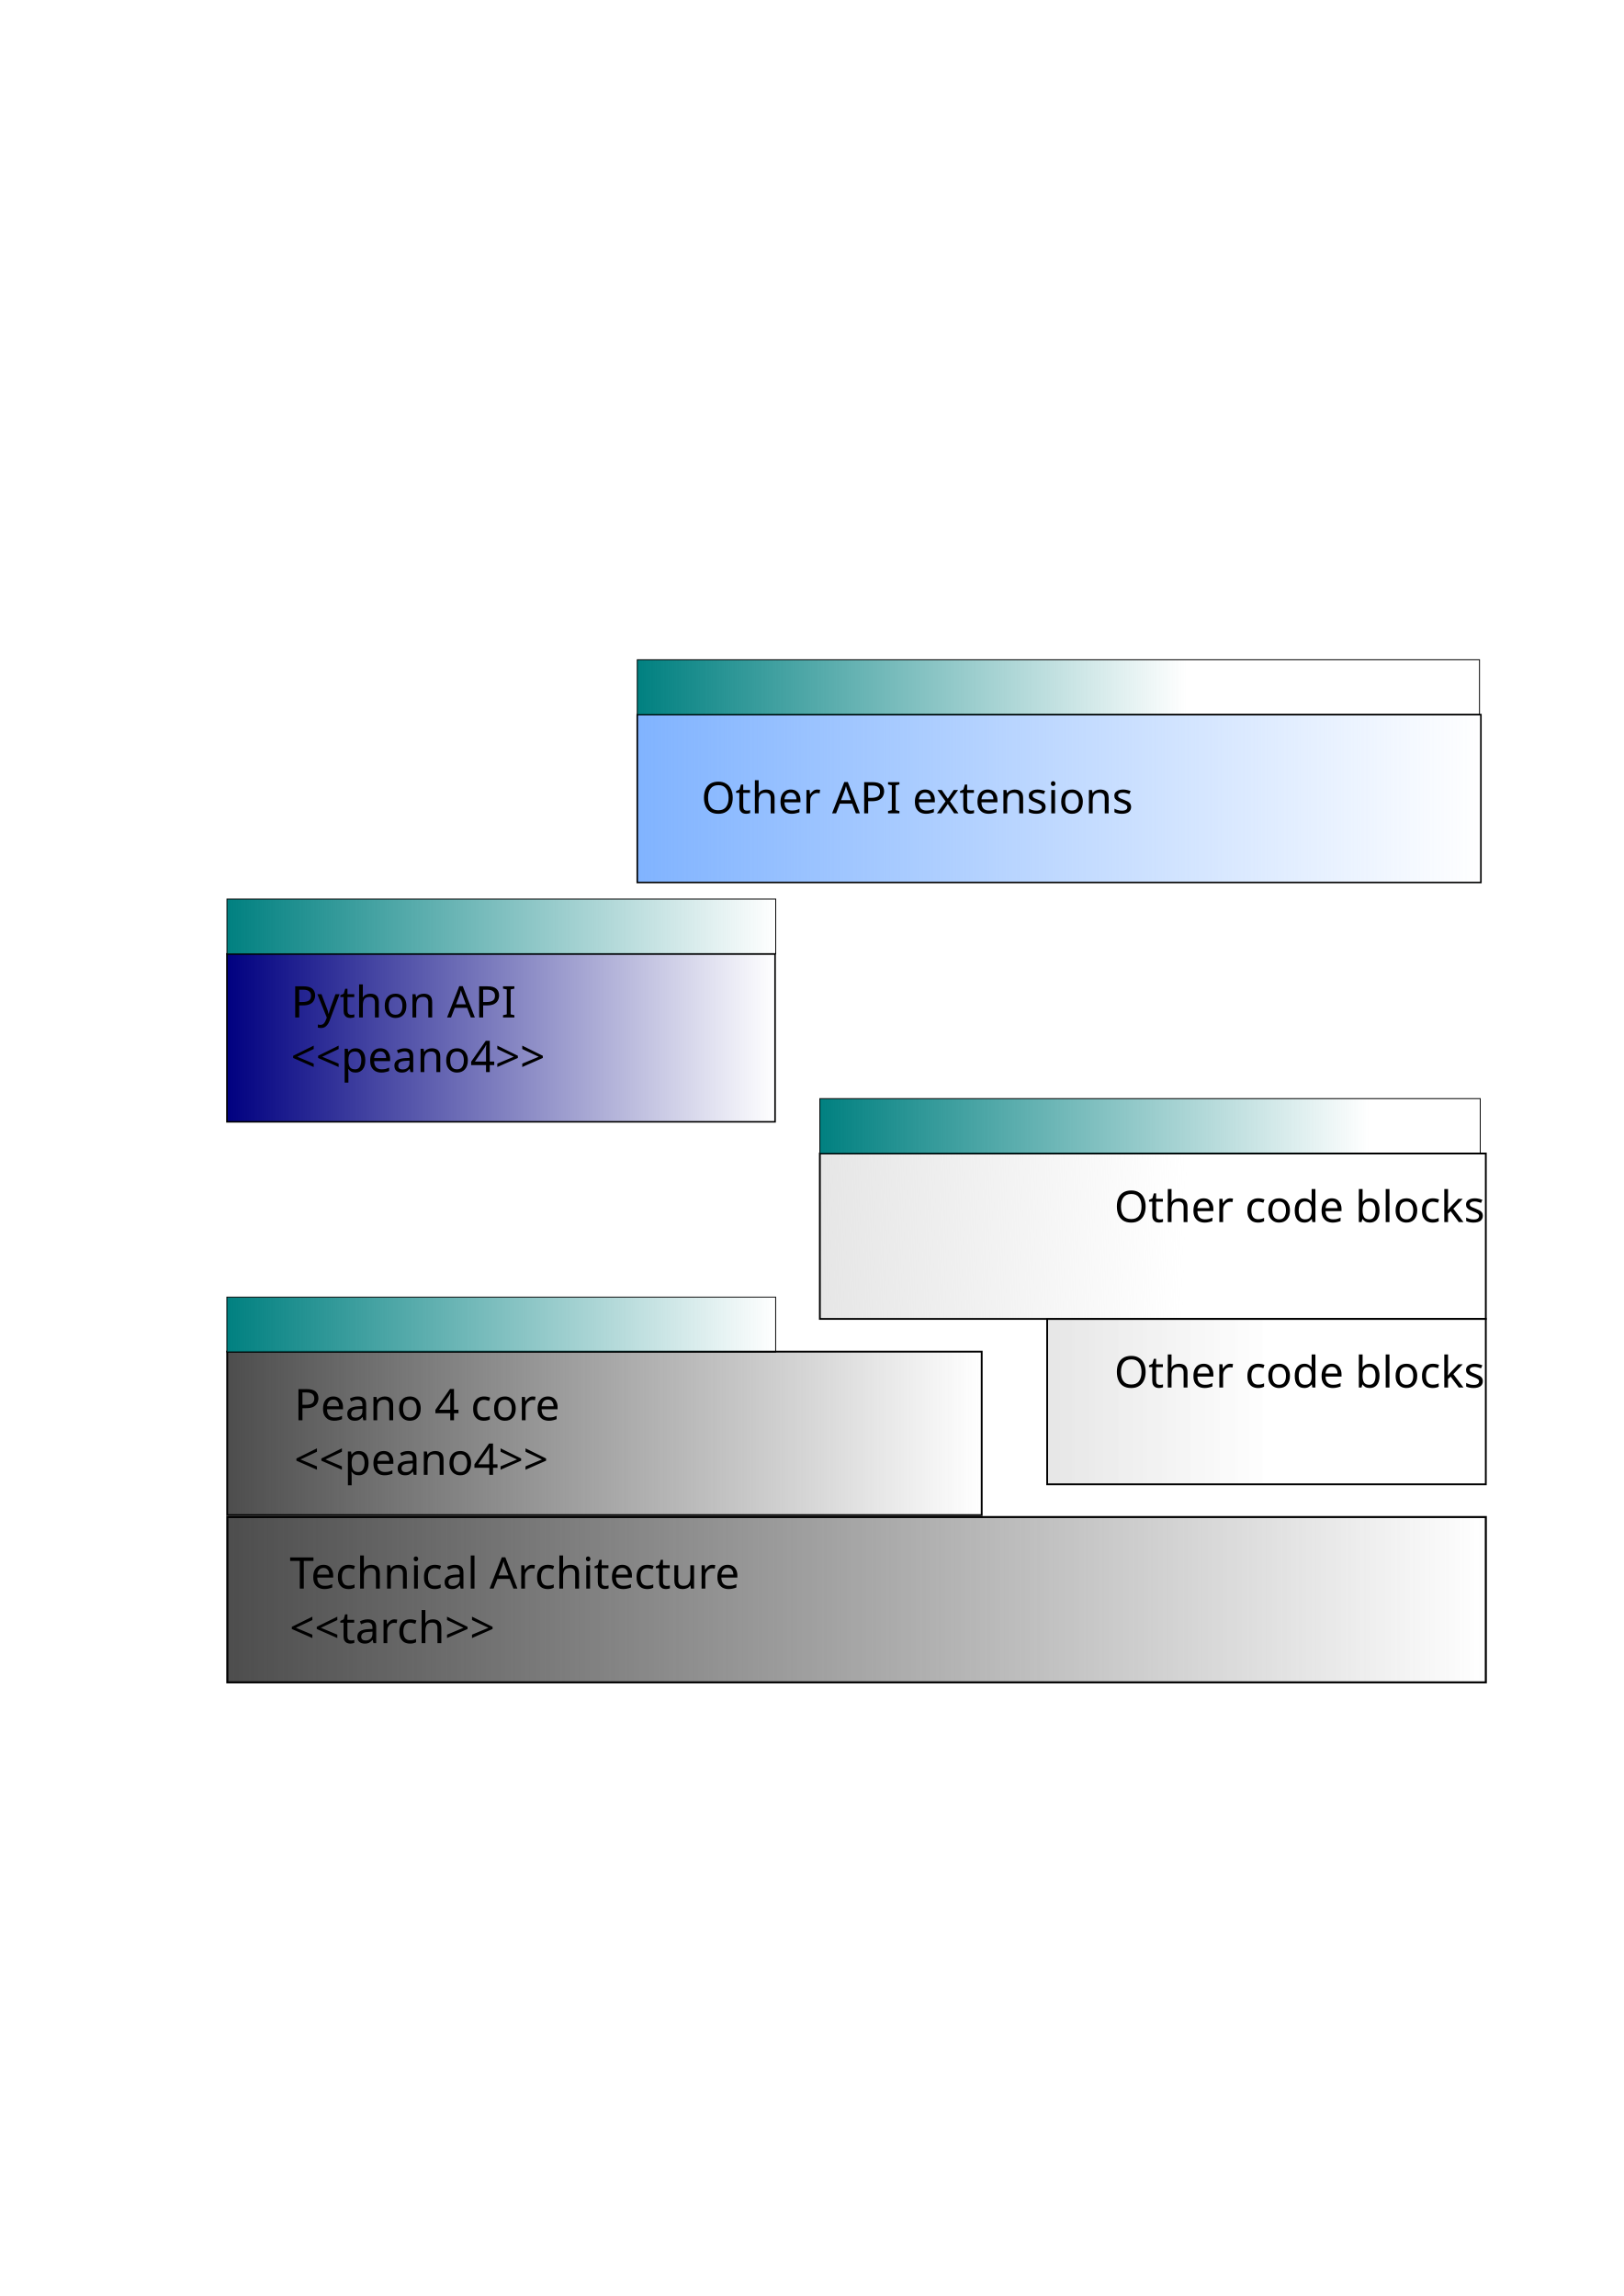
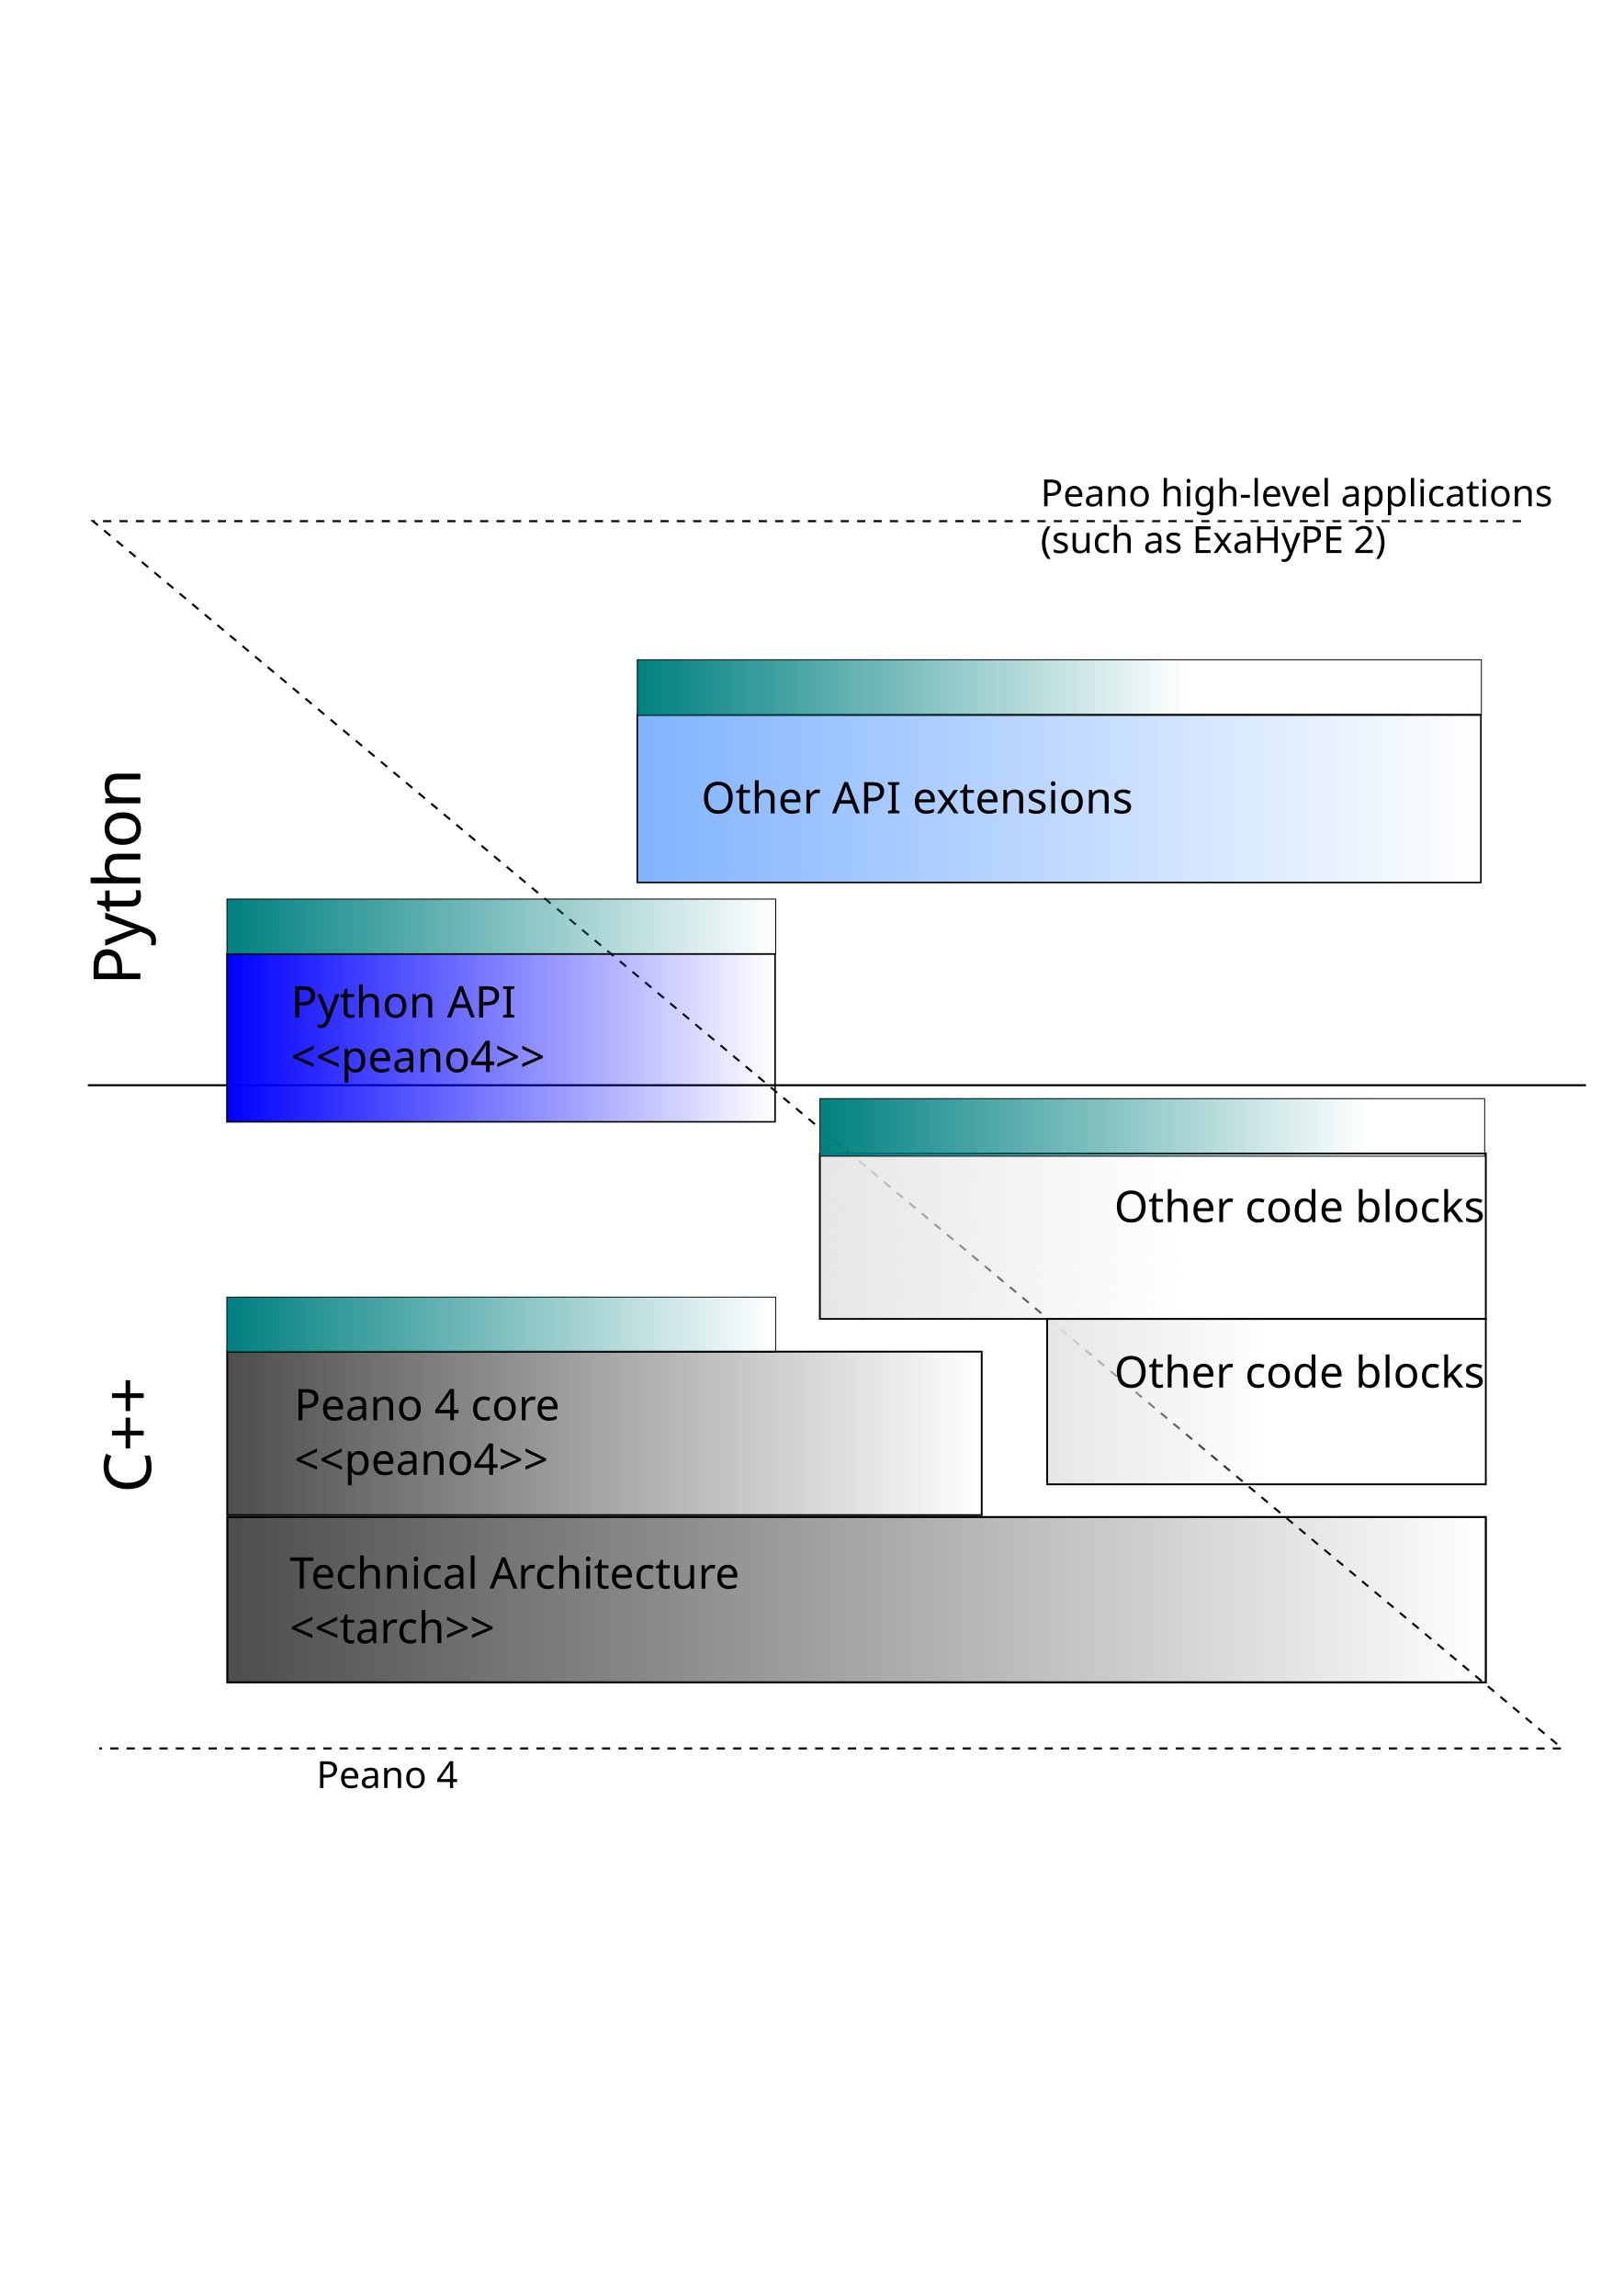
<svg xmlns="http://www.w3.org/2000/svg" xmlns:xlink="http://www.w3.org/1999/xlink" width="210mm" height="297mm" viewBox="0 0 210 297" version="1.1" id="svg8">
  <defs id="defs2">
+     <linearGradient id="linearGradient896">
+       <stop style="stop-color:#0000ff;stop-opacity:1;" offset="0" id="stop892" />
+       <stop style="stop-color:#0000ff;stop-opacity:0;" offset="1" id="stop894" />
+     </linearGradient>
    <linearGradient id="linearGradient1202">
      <stop style="stop-color:#80b3ff;stop-opacity:1;" offset="0" id="stop1198" />
      <stop style="stop-color:#80b3ff;stop-opacity:0;" offset="1" id="stop1200" />
    </linearGradient>
    <linearGradient id="linearGradient1192">
      <stop style="stop-color:#e6e6e6;stop-opacity:1;" offset="0" id="stop1188" />
      <stop style="stop-color:#e6e6e6;stop-opacity:0;" offset="1" id="stop1190" />
    </linearGradient>
    <linearGradient id="linearGradient1172">
      <stop style="stop-color:#4d4d4d;stop-opacity:1;" offset="0" id="stop1168" />
      <stop style="stop-color:#4d4d4d;stop-opacity:0;" offset="1" id="stop1170" />
-     </linearGradient>
-     <linearGradient id="linearGradient1154">
-       <stop style="stop-color:#000080;stop-opacity:1;" offset="0" id="stop1150" />
-       <stop style="stop-color:#000080;stop-opacity:0;" offset="1" id="stop1152" />
    </linearGradient>
    <linearGradient id="linearGradient1065">
      <stop style="stop-color:#008080;stop-opacity:1;" offset="0" id="stop1061" />
      <stop style="stop-color:#008080;stop-opacity:0;" offset="1" id="stop1063" />
    </linearGradient>
    <linearGradient id="linearGradient968">
      <stop style="stop-color:#0000ff;stop-opacity:1;" offset="0" id="stop964" />
      <stop style="stop-color:#0000ff;stop-opacity:0;" offset="1" id="stop966" />
    </linearGradient>
    <linearGradient id="linearGradient856">
      <stop style="stop-color:#b3b3b3;stop-opacity:1;" offset="0" id="stop852" />
      <stop style="stop-color:#b3b3b3;stop-opacity:0;" offset="1" id="stop854" />
    </linearGradient>
    <linearGradient gradientTransform="translate(106.0516,4.7841797e-6)" xlink:href="#linearGradient856" id="linearGradient858-3" x1="29.267" y1="185.415" x2="85.659" y2="185.415" gradientUnits="userSpaceOnUse" />
    <linearGradient gradientTransform="translate(106.0516,-21.3973)" xlink:href="#linearGradient856" id="linearGradient858-3-2" x1="-17.772" y1="185.415" x2="85.659" y2="185.415" gradientUnits="userSpaceOnUse" />
    <linearGradient xlink:href="#linearGradient968" id="linearGradient970-9" x1="29.251" y1="120.894" x2="138.028" y2="120.894" gradientUnits="userSpaceOnUse" gradientTransform="translate(53.06875,-10.71501)" />
    <linearGradient xlink:href="#linearGradient1065" id="linearGradient1067" x1="7.485" y1="163.9" x2="78.576" y2="163.9" gradientUnits="userSpaceOnUse" gradientTransform="matrix(1.001215,0,0,0.3269469,21.74631,117.7492)" />
    <linearGradient xlink:href="#linearGradient1065" id="linearGradient1067-7" x1="7.485" y1="163.9" x2="78.576" y2="163.9" gradientUnits="userSpaceOnUse" gradientTransform="matrix(1.001215,0,0,0.3269469,98.44117,92.07549)" />
    <linearGradient xlink:href="#linearGradient1065" id="linearGradient1067-2" x1="7.485" y1="163.9" x2="78.576" y2="163.9" gradientUnits="userSpaceOnUse" gradientTransform="matrix(1.001215,0,0,0.3269469,21.7575,66.26485)" />
    <linearGradient xlink:href="#linearGradient1065" id="linearGradient1067-7-3" x1="7.485" y1="163.9" x2="78.576" y2="163.9" gradientUnits="userSpaceOnUse" gradientTransform="matrix(1.001215,0,0,0.3269469,74.82625,35.3072)" />
-     <linearGradient xlink:href="#linearGradient1154" id="linearGradient1156" x1="29.251" y1="134.257" x2="100.343" y2="134.257" gradientUnits="userSpaceOnUse" />
    <linearGradient xlink:href="#linearGradient1172" id="linearGradient1174" x1="29.267" y1="206.93" x2="192.299" y2="206.93" gradientUnits="userSpaceOnUse" />
    <linearGradient xlink:href="#linearGradient1172" id="linearGradient1176" x1="29.267" y1="185.415" x2="127.086" y2="185.415" gradientUnits="userSpaceOnUse" />
    <linearGradient xlink:href="#linearGradient1192" id="linearGradient1194" x1="135.319" y1="185.541" x2="164.488" y2="185.541" gradientUnits="userSpaceOnUse" />
    <linearGradient xlink:href="#linearGradient1192" id="linearGradient1196" x1="105.919" y1="164.143" x2="153.262" y2="165.48" gradientUnits="userSpaceOnUse" />
    <linearGradient xlink:href="#linearGradient1202" id="linearGradient1204" x1="82.32" y1="110.179" x2="191.631" y2="110.179" gradientUnits="userSpaceOnUse" />
+     <linearGradient xlink:href="#linearGradient896" id="linearGradient902" x1="29.251" y1="134.257" x2="100.343" y2="134.257" gradientUnits="userSpaceOnUse" />
  </defs>
  <g id="layer1">
+     <path style="fill:none;stroke:#000000;stroke-width:0.265;stroke-linecap:butt;stroke-linejoin:miter;stroke-opacity:1;stroke-miterlimit:4;stroke-dasharray:1.06,1.06;stroke-dashoffset:0" d="M 196.71,67.415 H 12.027 l 190.029,158.758 -189.227,0" id="path914" />
+     <path style="fill:none;stroke:#000000;stroke-width:0.265px;stroke-linecap:butt;stroke-linejoin:miter;stroke-opacity:1" d="M 11.359,140.38 H 205.129" id="path873" />
    <rect style="opacity:1;fill:url(#linearGradient1174);fill-opacity:1;stroke:#000000;stroke-width:0.265;stroke-linecap:round;stroke-miterlimit:4;stroke-dasharray:none;stroke-dashoffset:0;stroke-opacity:1" id="rect837" width="162.767" height="21.382" x="29.4" y="196.239" />
    <rect style="opacity:1;fill:url(#linearGradient1176);fill-opacity:1;stroke:#000000;stroke-width:0.233;stroke-linecap:round;stroke-miterlimit:4;stroke-dasharray:none;stroke-dashoffset:0;stroke-opacity:1" id="rect837-3" width="97.585" height="21.146" x="29.384" y="174.842" />
-     <rect style="opacity:1;fill:url(#linearGradient1156);fill-opacity:1;stroke:#000000;stroke-width:0.201;stroke-linecap:round;stroke-miterlimit:4;stroke-dasharray:none;stroke-dashoffset:0;stroke-opacity:1" id="rect837-6" width="70.89" height="21.713" x="29.352" y="123.401" />
+     <rect style="opacity:1;fill:url(#linearGradient902);fill-opacity:1;stroke:#000000;stroke-width:0.201;stroke-linecap:round;stroke-miterlimit:4;stroke-dasharray:none;stroke-dashoffset:0;stroke-opacity:1" id="rect837-6" width="70.89" height="21.713" x="29.352" y="123.401" />
    <text xml:space="preserve" style="font-style:normal;font-weight:normal;font-size:5.644px;line-height:1.25;font-family:sans-serif;letter-spacing:0px;word-spacing:0px;fill:#000000;fill-opacity:1;stroke:none;stroke-width:0.265" x="37.461" y="205.492" id="text817">
      <tspan id="tspan815" x="37.461" y="205.492" style="stroke-width:0.265">Technical Architecture</tspan>
      <tspan x="37.461" y="212.547" style="stroke-width:0.265" id="tspan819">&lt;&lt;tarch&gt;&gt;</tspan>
    </text>
    <text xml:space="preserve" style="font-style:normal;font-weight:normal;font-size:5.644px;line-height:1.25;font-family:sans-serif;letter-spacing:0px;word-spacing:0px;fill:#000000;fill-opacity:1;stroke:none;stroke-width:0.265" x="38.054" y="183.721" id="text823">
      <tspan id="tspan821" x="38.054" y="183.721" style="stroke-width:0.265">Peano 4 core</tspan>
      <tspan x="38.054" y="190.777" style="stroke-width:0.265" id="tspan825">&lt;&lt;peano4&gt;&gt;</tspan>
    </text>
    <text xml:space="preserve" style="font-style:normal;font-weight:normal;font-size:5.644px;line-height:1.25;font-family:sans-serif;letter-spacing:0px;word-spacing:0px;fill:#000000;fill-opacity:1;stroke:none;stroke-width:0.265" x="37.633" y="131.62" id="text829">
      <tspan x="37.633" y="131.62" style="stroke-width:0.265" id="tspan831">Python API</tspan>
      <tspan x="37.633" y="138.676" style="stroke-width:0.265" id="tspan954">&lt;&lt;peano4&gt;&gt;</tspan>
    </text>
    <g id="g946" transform="translate(0,-4.233333)">
      <rect y="174.842" x="135.435" height="21.397" width="56.731" id="rect837-3-5" style="opacity:1;fill:url(#linearGradient1194);fill-opacity:1;stroke:#000000;stroke-width:0.233;stroke-linecap:round;stroke-miterlimit:4;stroke-dasharray:none;stroke-dashoffset:0;stroke-opacity:1" />
      <text id="text823-3" y="183.721" x="144.105" style="font-style:normal;font-weight:normal;font-size:5.644px;line-height:1.25;font-family:sans-serif;letter-spacing:0px;word-spacing:0px;fill:#000000;fill-opacity:1;stroke:none;stroke-width:0.265" xml:space="preserve">
        <tspan id="tspan825-6" style="stroke-width:0.265" y="183.721" x="144.105">Other code blocks</tspan>
      </text>
      <rect y="153.445" x="106.036" height="21.397" width="86.131" id="rect837-3-5-2" style="opacity:1;fill:url(#linearGradient1196);fill-opacity:1;stroke:#000000;stroke-width:0.233;stroke-linecap:round;stroke-miterlimit:4;stroke-dasharray:none;stroke-dashoffset:0;stroke-opacity:1" />
      <text id="text823-3-7" y="162.324" x="144.105" style="font-style:normal;font-weight:normal;font-size:5.644px;line-height:1.25;font-family:sans-serif;letter-spacing:0px;word-spacing:0px;fill:#000000;fill-opacity:1;stroke:none;stroke-width:0.265" xml:space="preserve">
        <tspan id="tspan825-6-0" style="stroke-width:0.265" y="162.324" x="144.105">Other code blocks</tspan>
      </text>
    </g>
    <g id="g1098" transform="translate(0,-6.879167)" style="fill:url(#linearGradient1204);fill-opacity:1">
      <rect y="99.322" x="82.421" height="21.713" width="109.11" id="rect837-6-0" style="opacity:1;fill:url(#linearGradient1204);fill-opacity:1;stroke:#000000;stroke-width:0.201;stroke-linecap:round;stroke-miterlimit:4;stroke-dasharray:none;stroke-dashoffset:0;stroke-opacity:1" />
      <text id="text829-6" y="112.085" x="90.702" style="font-style:normal;font-weight:normal;font-size:5.644px;line-height:1.25;font-family:sans-serif;letter-spacing:0px;word-spacing:0px;fill:#000000;fill-opacity:1;stroke:none;stroke-width:0.265;" xml:space="preserve">
        <tspan id="tspan954-1" style="stroke-width:0.265;fill:#000000;fill-opacity:1;" y="112.085" x="90.702">Other API extensions</tspan>
      </text>
    </g>
    <rect style="opacity:1;fill:url(#linearGradient1067);fill-opacity:1;stroke:#000000;stroke-width:0.115;stroke-linecap:round;stroke-miterlimit:4;stroke-dasharray:none;stroke-dashoffset:0;stroke-opacity:1" id="rect837-6-2" width="70.976" height="7.099" x="29.341" y="167.786" />
-     <rect style="opacity:1;fill:url(#linearGradient1067-7);fill-opacity:1;stroke:#000000;stroke-width:0.115;stroke-linecap:round;stroke-miterlimit:4;stroke-dasharray:none;stroke-dashoffset:0;stroke-opacity:1" id="rect837-6-2-2" width="85.409" height="7.099" x="106.036" y="142.113" />
+     <rect style="opacity:1;fill:url(#linearGradient1067-7);fill-opacity:1;stroke:#000000;stroke-width:0.115;stroke-linecap:round;stroke-miterlimit:4;stroke-dasharray:none;stroke-dashoffset:0;stroke-opacity:1" id="rect837-6-2-2" width="85.979" height="7.446" x="106.036" y="142.113" />
    <rect style="opacity:1;fill:url(#linearGradient1067-2);fill-opacity:1;stroke:#000000;stroke-width:0.115;stroke-linecap:round;stroke-miterlimit:4;stroke-dasharray:none;stroke-dashoffset:0;stroke-opacity:1" id="rect837-6-2-7" width="70.976" height="7.099" x="29.352" y="116.302" />
-     <rect style="opacity:1;fill:url(#linearGradient1067-7-3);fill-opacity:1;stroke:#000000;stroke-width:0.115;stroke-linecap:round;stroke-miterlimit:4;stroke-dasharray:none;stroke-dashoffset:0;stroke-opacity:1" id="rect837-6-2-2-2" width="108.929" height="7.099" x="82.421" y="85.344" />
+     <rect style="opacity:1;fill:url(#linearGradient1067-7-3);fill-opacity:1;stroke:#000000;stroke-width:0.115;stroke-linecap:round;stroke-miterlimit:4;stroke-dasharray:none;stroke-dashoffset:0;stroke-opacity:1" id="rect837-6-2-2-2" width="109.173" height="7.202" x="82.421" y="85.344" />
+     <text xml:space="preserve" style="font-style:normal;font-weight:normal;font-size:8.467px;line-height:1.25;font-family:sans-serif;letter-spacing:0px;word-spacing:0px;fill:#000000;fill-opacity:1;stroke:none;stroke-width:0.265" x="-193.141" y="19.522" id="text906" transform="rotate(-90)">
+       <tspan id="tspan904" x="-193.141" y="19.522" style="stroke-width:0.265">C++</tspan>
+     </text>
+     <text xml:space="preserve" style="font-style:normal;font-weight:normal;font-size:8.467px;line-height:1.25;font-family:sans-serif;letter-spacing:0px;word-spacing:0px;fill:#000000;fill-opacity:1;stroke:none;stroke-width:0.265" x="-127.48" y="18.153" id="text910" transform="rotate(-90)">
+       <tspan id="tspan908" x="-127.48" y="18.153" style="stroke-width:0.265">Python</tspan>
+     </text>
+     <text xml:space="preserve" style="font-style:normal;font-weight:normal;font-size:4.833px;line-height:1.25;font-family:sans-serif;letter-spacing:0px;word-spacing:0px;fill:#000000;fill-opacity:1;stroke:none;stroke-width:0.151" x="40.925" y="231.287" id="text918">
+       <tspan id="tspan916" x="40.925" y="231.287" style="stroke-width:0.151">Peano 4</tspan>
+     </text>
+     <text xml:space="preserve" style="font-style:normal;font-weight:normal;font-size:4.833px;line-height:1.25;font-family:sans-serif;letter-spacing:0px;word-spacing:0px;fill:#000000;fill-opacity:1;stroke:none;stroke-width:0.151" x="134.58" y="65.492" id="text922">
+       <tspan id="tspan920" x="134.58" y="65.492" style="stroke-width:0.151">Peano high-level applications</tspan>
+       <tspan x="134.58" y="71.533" style="stroke-width:0.151" id="tspan924">(such as ExaHyPE 2)</tspan>
+     </text>
  </g>
</svg>
